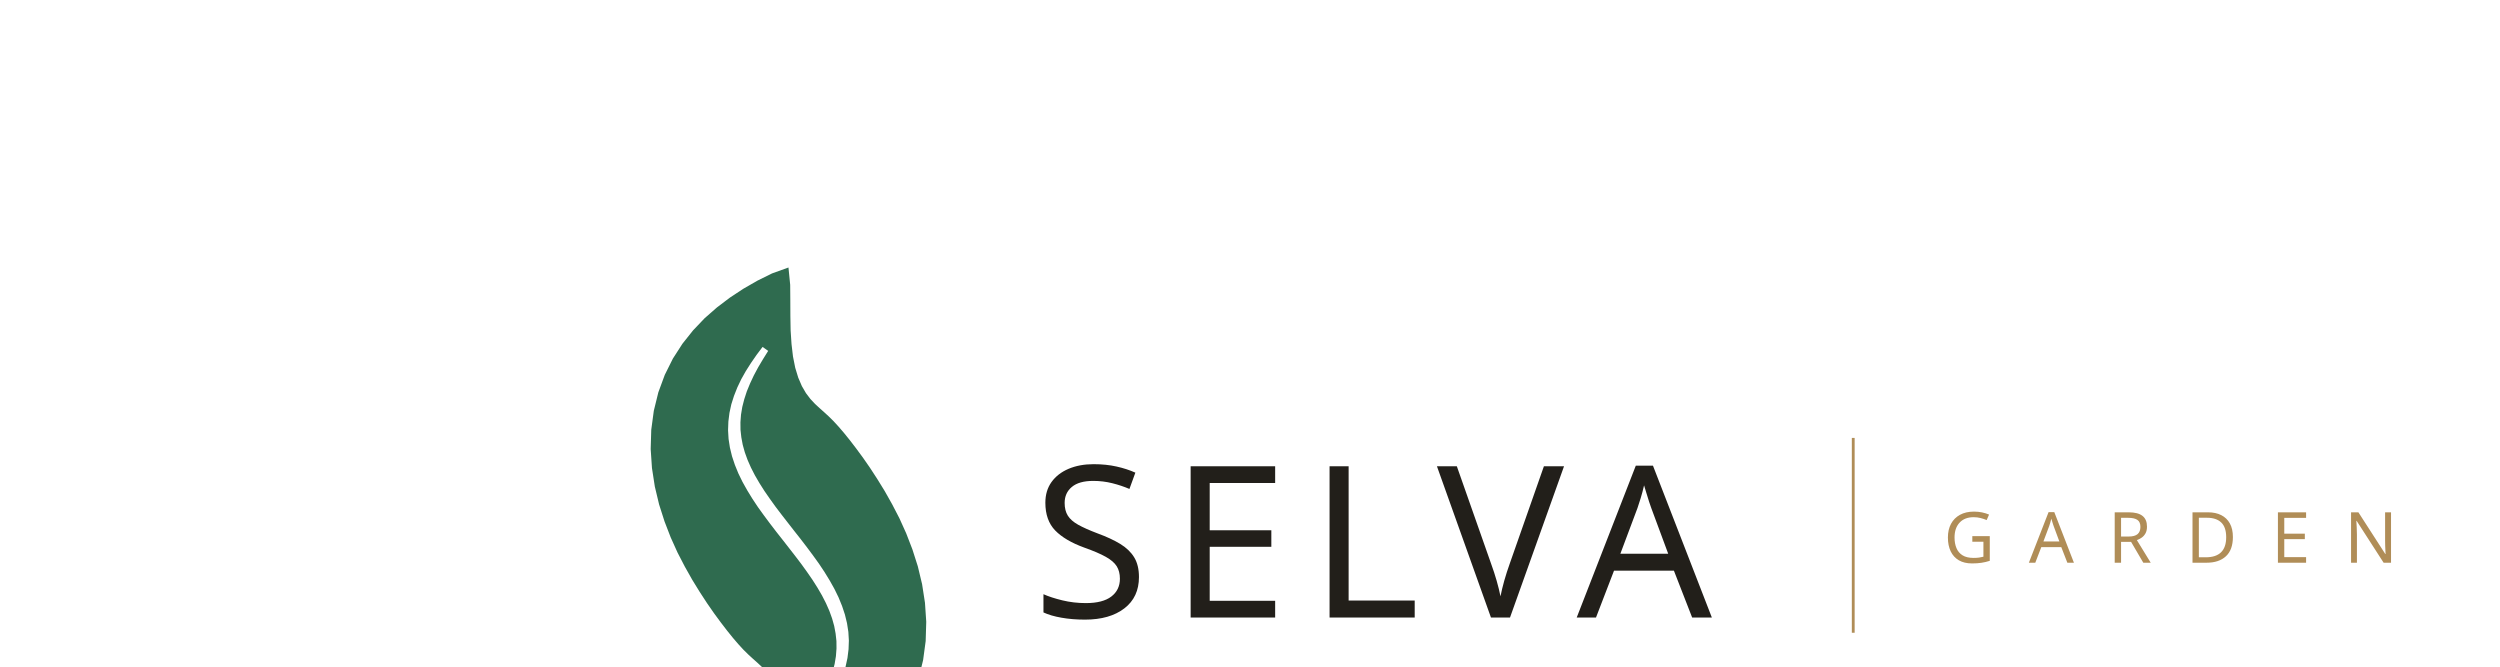
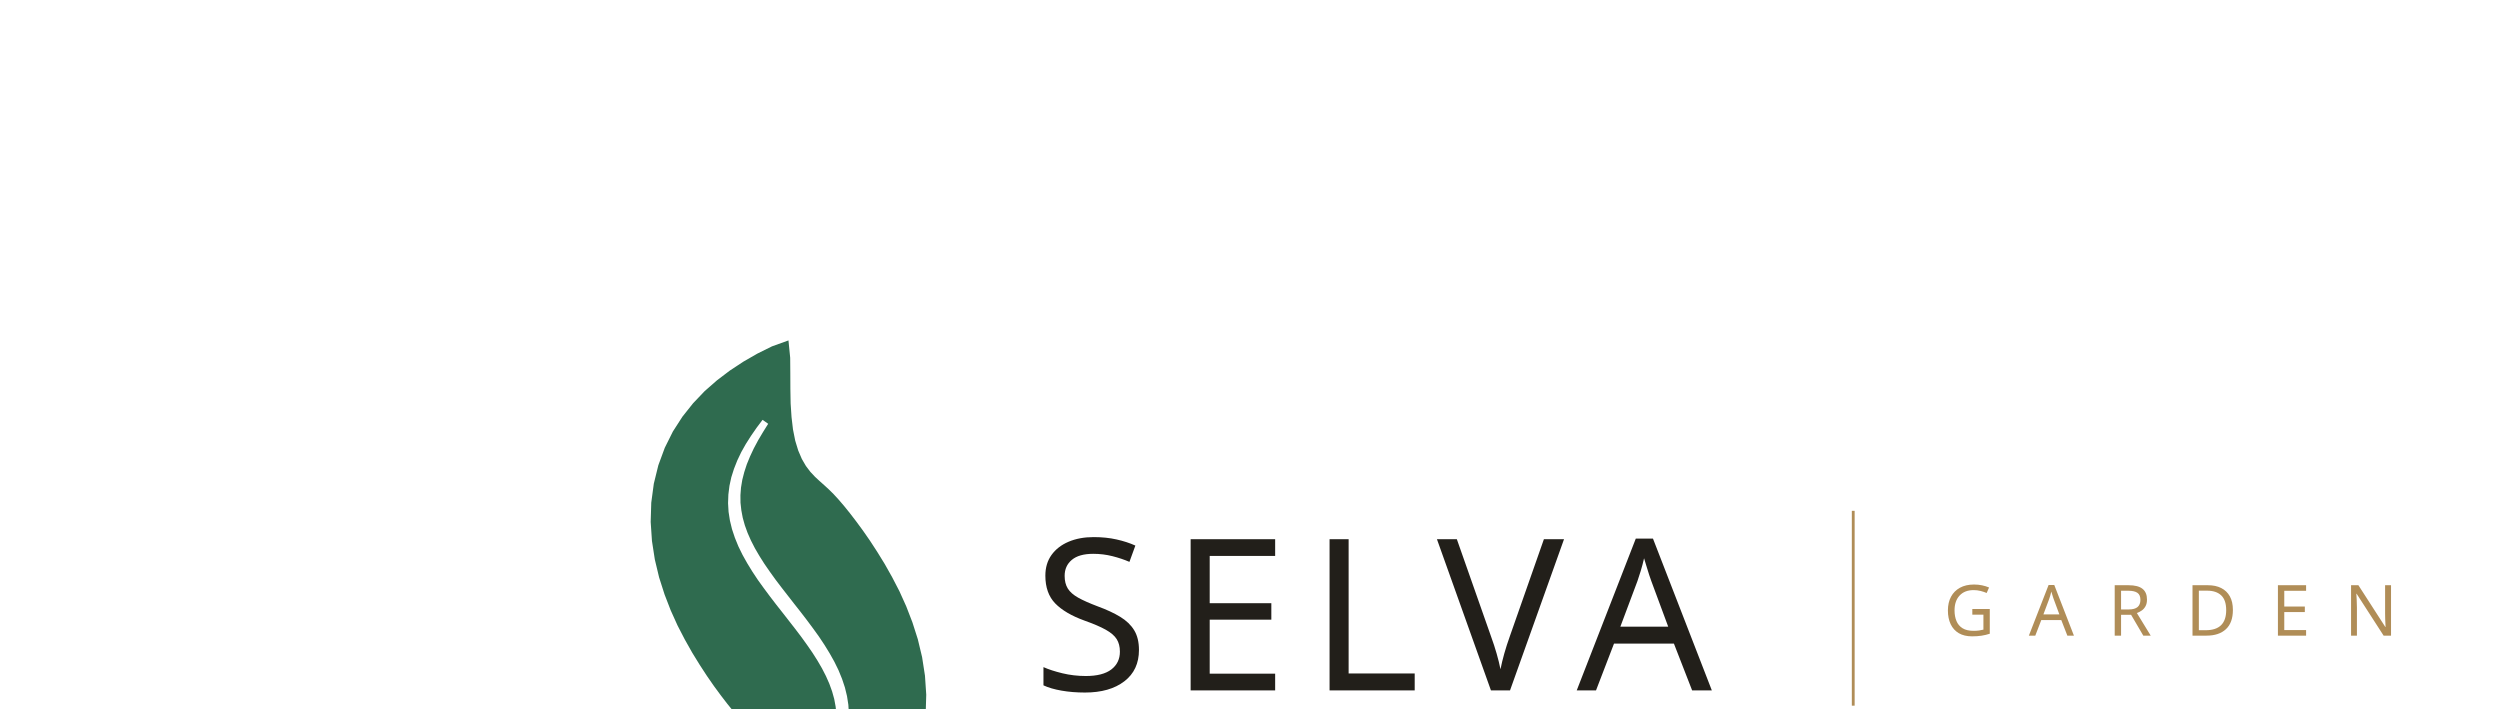
- <svg xmlns="http://www.w3.org/2000/svg" width="1200" height="320" viewBox="-220 255 1200 320">
+ <svg xmlns="http://www.w3.org/2000/svg" width="1200" height="340" viewBox="-220 230 1200 320">
  <defs />
  <g transform="translate(81.92 383.40) scale(0.6777)">
    <g transform="translate(-112.95 -36.14) scale(4.5179)">
      <path d="M50.00 92.00 L52.58 91.07 L54.88 89.93 L57.07 88.67 L59.18 87.28 L61.20 85.75 L63.14 84.05 L64.95 82.15 L66.62 80.05 L68.12 77.72 L69.39 75.17 L70.40 72.43 L71.11 69.54 L71.51 66.56 L71.60 63.54 L71.40 60.56 L70.95 57.65 L70.28 54.85 L69.43 52.19 L68.46 49.68 L67.39 47.31 L66.25 45.11 L65.09 43.05 L63.92 41.15 L62.78 39.40 L61.67 37.80 L60.61 36.36 L59.62 35.07 L58.70 33.93 L57.85 32.94 L57.06 32.08 L56.31 31.34 L55.58 30.67 L54.86 30.03 L54.15 29.37 L53.43 28.60 L52.74 27.69 L52.10 26.59 L51.53 25.26 L51.06 23.72 L50.71 21.96 L50.48 20.01 L50.34 17.89 L50.30 15.63 L50.29 13.23 L50.27 10.72 L50.00 8.00 L50.00 8.00 L47.42 8.93 L45.12 10.07 L42.93 11.33 L40.82 12.72 L38.80 14.25 L36.86 15.95 L35.05 17.85 L33.38 19.95 L31.88 22.28 L30.61 24.83 L29.60 27.57 L28.89 30.46 L28.49 33.44 L28.40 36.46 L28.60 39.44 L29.05 42.35 L29.72 45.15 L30.57 47.81 L31.54 50.32 L32.61 52.69 L33.75 54.89 L34.91 56.95 L36.08 58.85 L37.22 60.60 L38.33 62.20 L39.39 63.64 L40.38 64.93 L41.30 66.07 L42.15 67.06 L42.94 67.92 L43.69 68.66 L44.42 69.33 L45.14 69.97 L45.85 70.63 L46.57 71.40 L47.26 72.31 L47.90 73.41 L48.47 74.74 L48.94 76.28 L49.29 78.04 L49.52 79.99 L49.66 82.11 L49.70 84.37 L49.71 86.77 L49.73 89.28 L50.00 92.00 Z M54.06 79.55 L55.00 78.30 L55.87 77.04 L56.68 75.77 L57.40 74.49 L58.02 73.19 L58.54 71.87 L58.96 70.55 L59.25 69.21 L59.42 67.85 L59.47 66.49 L59.39 65.13 L59.18 63.77 L58.85 62.41 L58.40 61.06 L57.85 59.71 L57.20 58.38 L56.46 57.06 L55.65 55.74 L54.78 54.43 L53.85 53.14 L52.89 51.85 L51.90 50.56 L50.90 49.29 L49.91 48.02 L48.93 46.76 L47.98 45.51 L47.08 44.26 L46.23 43.03 L45.45 41.80 L44.74 40.58 L44.12 39.37 L43.59 38.17 L43.16 36.98 L42.83 35.80 L42.61 34.62 L42.48 33.44 L42.47 32.26 L42.56 31.07 L42.76 29.86 L43.07 28.65 L43.47 27.42 L43.98 26.18 L44.57 24.92 L45.25 23.65 L46.01 22.37 L46.82 21.07 L45.94 20.45 L45.00 21.70 L44.13 22.96 L43.32 24.23 L42.60 25.51 L41.98 26.81 L41.46 28.13 L41.04 29.45 L40.75 30.79 L40.58 32.15 L40.53 33.51 L40.61 34.87 L40.82 36.23 L41.15 37.59 L41.60 38.94 L42.15 40.29 L42.80 41.62 L43.54 42.94 L44.35 44.26 L45.22 45.57 L46.15 46.86 L47.11 48.15 L48.10 49.44 L49.10 50.71 L50.09 51.98 L51.07 53.24 L52.02 54.49 L52.92 55.74 L53.77 56.97 L54.55 58.20 L55.26 59.42 L55.88 60.63 L56.41 61.83 L56.84 63.02 L57.17 64.20 L57.39 65.38 L57.52 66.56 L57.53 67.74 L57.44 68.93 L57.24 70.14 L56.93 71.35 L56.53 72.58 L56.02 73.82 L55.43 75.08 L54.75 76.35 L53.99 77.63 L53.18 78.93 Z" fill="#2f6b4f" fill-rule="evenodd" />
    </g>
    <text x="285.9" y="189.7" dominant-baseline="central" text-anchor="start" font-family="Cormorant Garamond" font-weight="500" font-size="150" letter-spacing="15.00" fill="#221f1a">SELVA</text>
    <rect x="866.1" y="120.7" width="2" height="138.0" fill="#b08d57" />
    <text x="931.1" y="189.7" dominant-baseline="central" text-anchor="start" font-family="Jost" font-weight="300" font-size="50" letter-spacing="24.00" fill="#b08d57">GARDEN</text>
  </g>
</svg>
